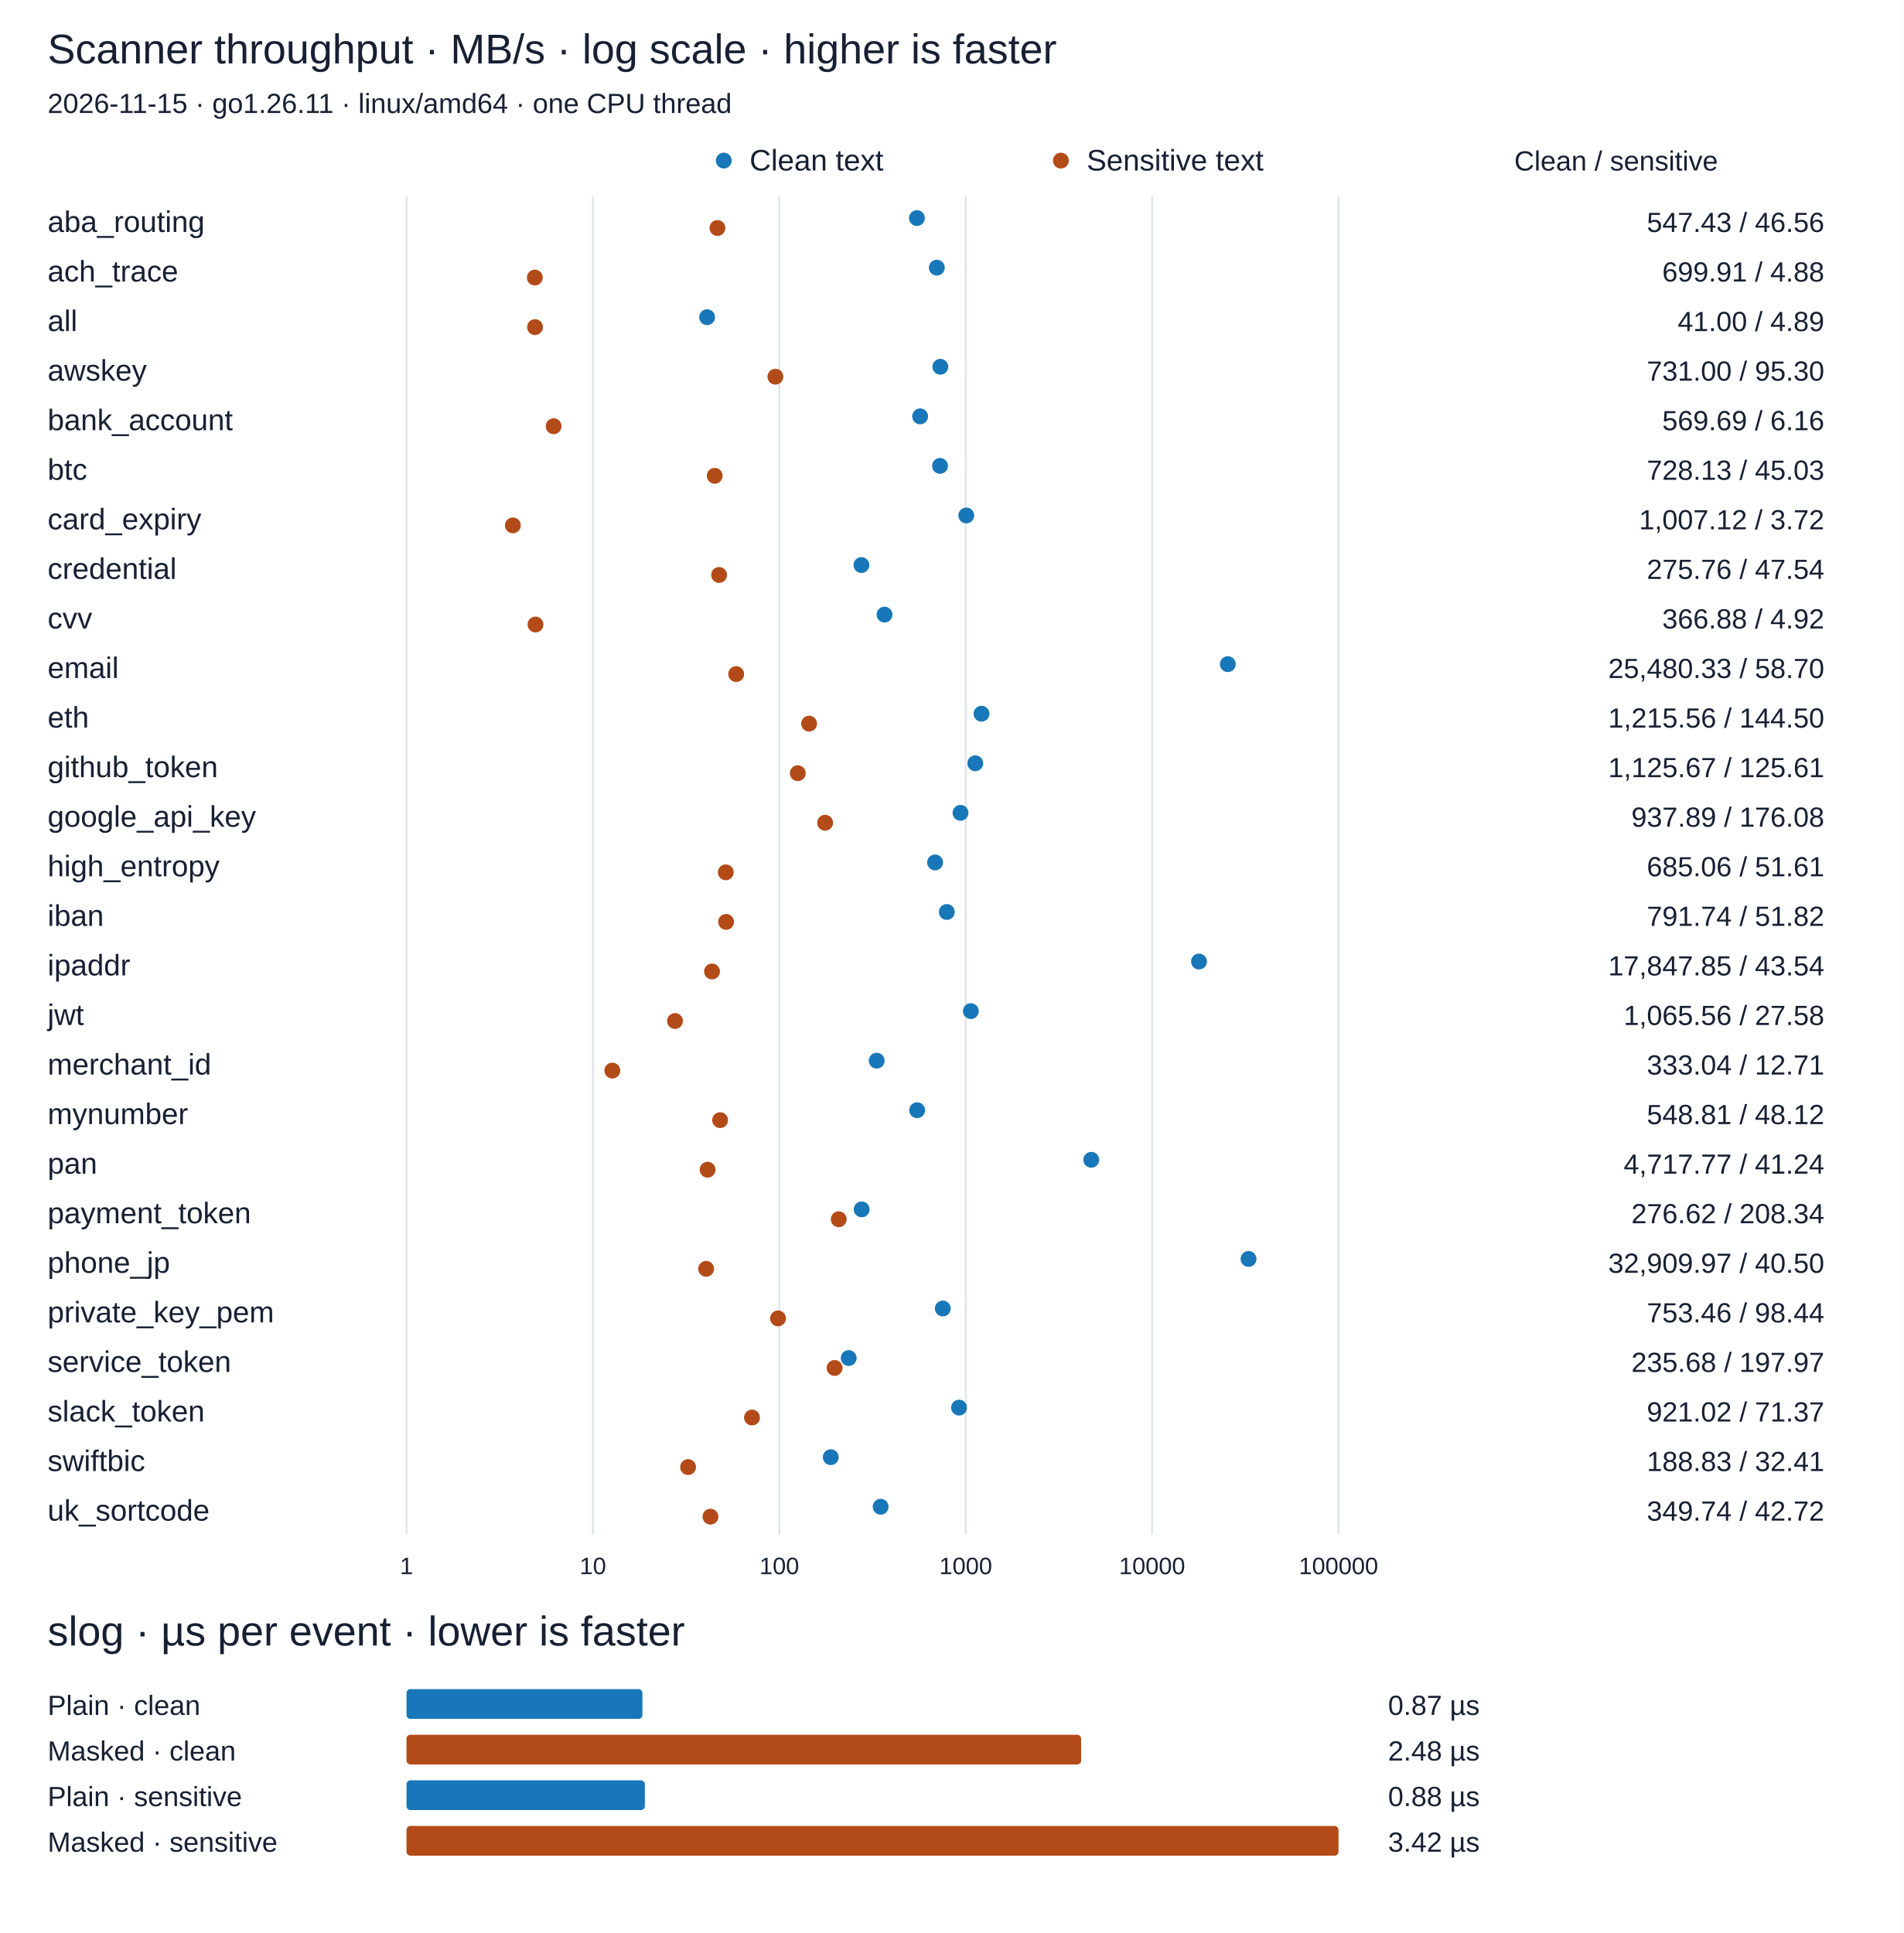
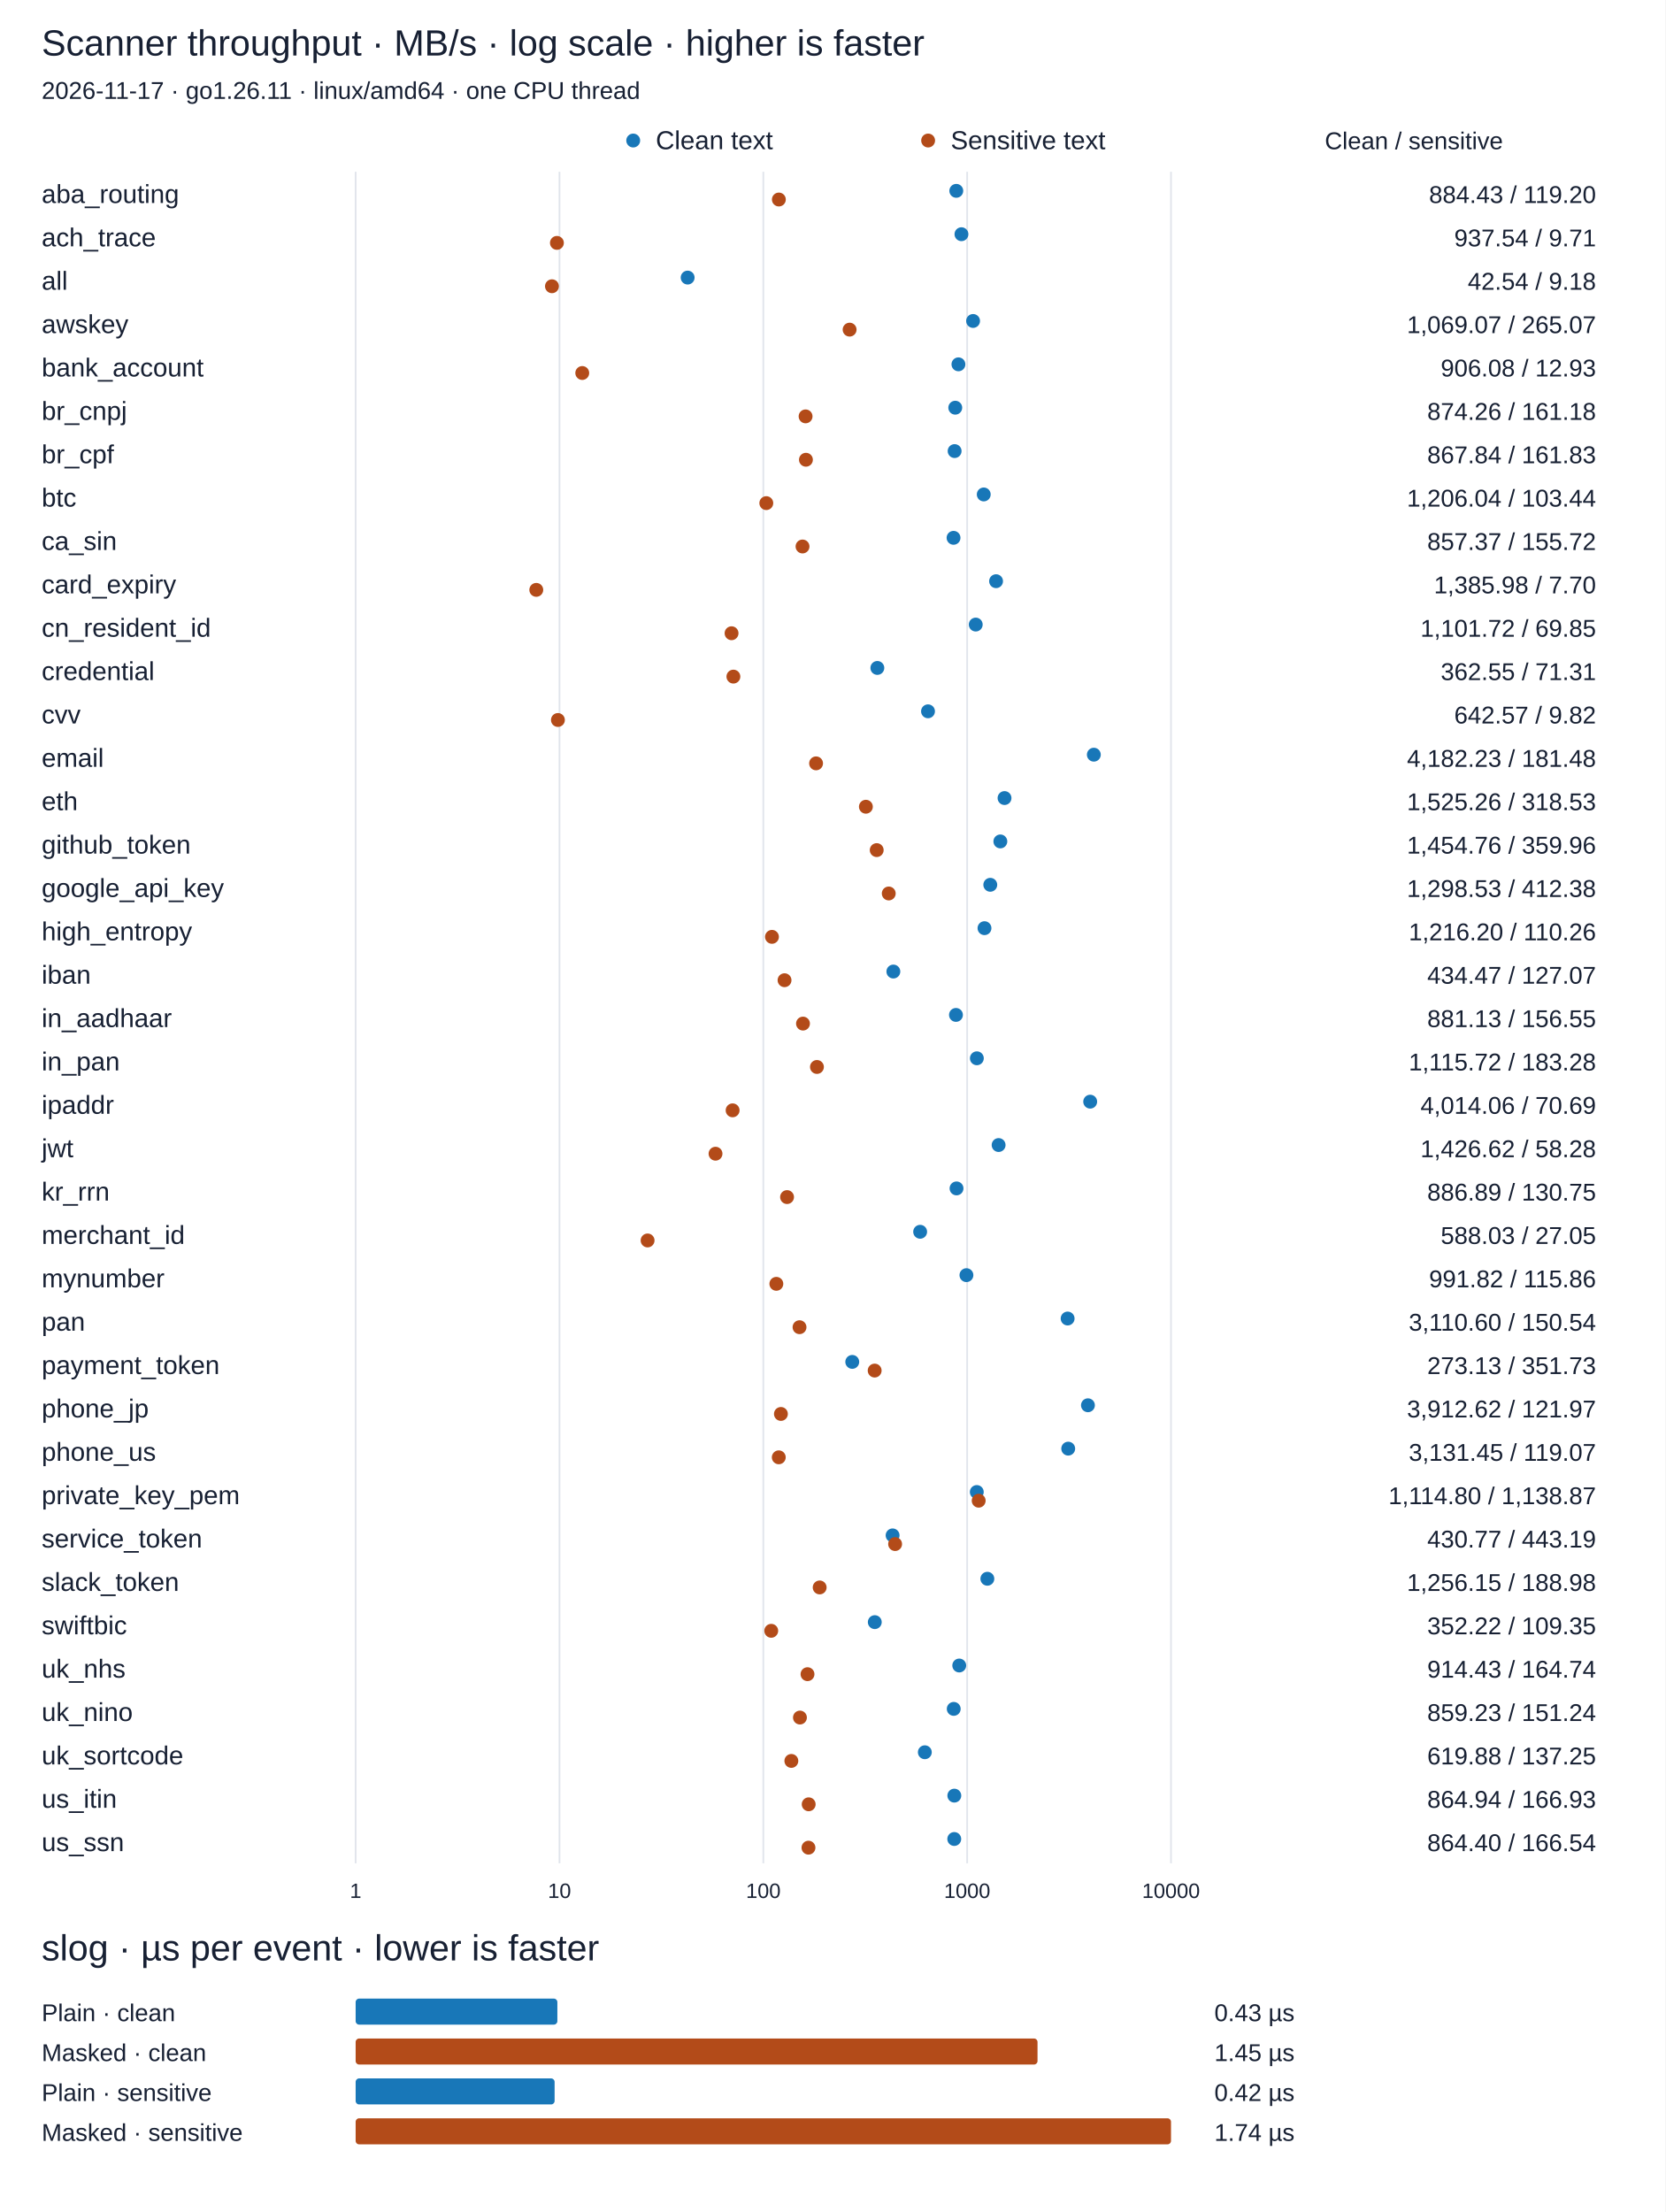
- <svg xmlns="http://www.w3.org/2000/svg" width="960" height="975" viewBox="0 0 960 975" role="img">
+ <svg xmlns="http://www.w3.org/2000/svg" width="960" height="1275" viewBox="0 0 960 1275" role="img">
  <rect width="100%" height="100%" fill="white" />
  <g font-family="Arial, sans-serif" font-size="15" fill="#172033">
    <text x="24" y="32" font-size="21" fill="#172033" text-anchor="start">Scanner throughput · MB/s · log scale · higher is faster</text>
-     <text x="24" y="57" font-size="14" fill="#172033" text-anchor="start">2026-11-15 · go1.26.11 · linux/amd64 · one CPU thread</text>
+     <text x="24" y="57" font-size="14" fill="#172033" text-anchor="start">2026-11-17 · go1.26.11 · linux/amd64 · one CPU thread</text>
    <circle cx="365.00" cy="81" r="4" fill="#1877b8" />
    <text x="378" y="86" font-size="15" fill="#172033" text-anchor="start">Clean text</text>
    <circle cx="535.00" cy="81" r="4" fill="#b34b19" />
    <text x="548" y="86" font-size="15" fill="#172033" text-anchor="start">Sensitive text</text>
    <text x="815" y="86" font-size="14" fill="#172033" text-anchor="middle">Clean / sensitive</text>
-     <path d="M205.0,99 L205.0,774" stroke="#e1e5ec" />
-     <text x="205.0" y="794" font-size="12" fill="#172033" text-anchor="middle">1</text>
-     <path d="M299.0,99 L299.0,774" stroke="#e1e5ec" />
-     <text x="299.0" y="794" font-size="12" fill="#172033" text-anchor="middle">10</text>
-     <path d="M393.0,99 L393.0,774" stroke="#e1e5ec" />
-     <text x="393.0" y="794" font-size="12" fill="#172033" text-anchor="middle">100</text>
-     <path d="M487.0,99 L487.0,774" stroke="#e1e5ec" />
-     <text x="487.0" y="794" font-size="12" fill="#172033" text-anchor="middle">1000</text>
-     <path d="M581.0,99 L581.0,774" stroke="#e1e5ec" />
-     <text x="581.0" y="794" font-size="12" fill="#172033" text-anchor="middle">10000</text>
-     <path d="M675.0,99 L675.0,774" stroke="#e1e5ec" />
-     <text x="675.0" y="794" font-size="12" fill="#172033" text-anchor="middle">100000</text>
+     <path d="M205.0,99 L205.0,1074" stroke="#e1e5ec" />
+     <text x="205.0" y="1094" font-size="12" fill="#172033" text-anchor="middle">1</text>
+     <path d="M322.5,99 L322.5,1074" stroke="#e1e5ec" />
+     <text x="322.5" y="1094" font-size="12" fill="#172033" text-anchor="middle">10</text>
+     <path d="M440.0,99 L440.0,1074" stroke="#e1e5ec" />
+     <text x="440.0" y="1094" font-size="12" fill="#172033" text-anchor="middle">100</text>
+     <path d="M557.5,99 L557.5,1074" stroke="#e1e5ec" />
+     <text x="557.5" y="1094" font-size="12" fill="#172033" text-anchor="middle">1000</text>
+     <path d="M675.0,99 L675.0,1074" stroke="#e1e5ec" />
+     <text x="675.0" y="1094" font-size="12" fill="#172033" text-anchor="middle">10000</text>
    <text x="24" y="117" font-size="15" fill="#172033" text-anchor="start">aba_routing</text>
-     <circle cx="462.40" cy="110" r="4" fill="#1877b8" />
-     <circle cx="361.80" cy="115" r="4" fill="#b34b19" />
-     <text x="920" y="117" font-size="14" fill="#172033" text-anchor="end">547.43 / 46.56</text>
+     <circle cx="551.23" cy="110" r="4" fill="#1877b8" />
+     <circle cx="448.96" cy="115" r="4" fill="#b34b19" />
+     <text x="920" y="117" font-size="14" fill="#172033" text-anchor="end">884.43 / 119.20</text>
    <text x="24" y="142" font-size="15" fill="#172033" text-anchor="start">ach_trace</text>
-     <circle cx="472.43" cy="135" r="4" fill="#1877b8" />
-     <circle cx="269.71" cy="140" r="4" fill="#b34b19" />
-     <text x="920" y="142" font-size="14" fill="#172033" text-anchor="end">699.91 / 4.88</text>
+     <circle cx="554.21" cy="135" r="4" fill="#1877b8" />
+     <circle cx="321.02" cy="140" r="4" fill="#b34b19" />
+     <text x="920" y="142" font-size="14" fill="#172033" text-anchor="end">937.54 / 9.71</text>
    <text x="24" y="167" font-size="15" fill="#172033" text-anchor="start">all</text>
-     <circle cx="356.60" cy="160" r="4" fill="#1877b8" />
-     <circle cx="269.80" cy="165" r="4" fill="#b34b19" />
-     <text x="920" y="167" font-size="14" fill="#172033" text-anchor="end">41.00 / 4.89</text>
+     <circle cx="396.38" cy="160" r="4" fill="#1877b8" />
+     <circle cx="318.16" cy="165" r="4" fill="#b34b19" />
+     <text x="920" y="167" font-size="14" fill="#172033" text-anchor="end">42.54 / 9.18</text>
    <text x="24" y="192" font-size="15" fill="#172033" text-anchor="start">awskey</text>
-     <circle cx="474.21" cy="185" r="4" fill="#1877b8" />
-     <circle cx="391.03" cy="190" r="4" fill="#b34b19" />
-     <text x="920" y="192" font-size="14" fill="#172033" text-anchor="end">731.00 / 95.30</text>
+     <circle cx="560.91" cy="185" r="4" fill="#1877b8" />
+     <circle cx="489.74" cy="190" r="4" fill="#b34b19" />
+     <text x="920" y="192" font-size="14" fill="#172033" text-anchor="end">1,069.07 / 265.07</text>
    <text x="24" y="217" font-size="15" fill="#172033" text-anchor="start">bank_account</text>
-     <circle cx="464.03" cy="210" r="4" fill="#1877b8" />
-     <circle cx="279.19" cy="215" r="4" fill="#b34b19" />
-     <text x="920" y="217" font-size="14" fill="#172033" text-anchor="end">569.69 / 6.16</text>
-     <text x="24" y="242" font-size="15" fill="#172033" text-anchor="start">btc</text>
-     <circle cx="474.05" cy="235" r="4" fill="#1877b8" />
-     <circle cx="360.43" cy="240" r="4" fill="#b34b19" />
-     <text x="920" y="242" font-size="14" fill="#172033" text-anchor="end">728.13 / 45.03</text>
-     <text x="24" y="267" font-size="15" fill="#172033" text-anchor="start">card_expiry</text>
-     <circle cx="487.29" cy="260" r="4" fill="#1877b8" />
-     <circle cx="258.63" cy="265" r="4" fill="#b34b19" />
-     <text x="920" y="267" font-size="14" fill="#172033" text-anchor="end">1,007.12 / 3.72</text>
-     <text x="24" y="292" font-size="15" fill="#172033" text-anchor="start">credential</text>
-     <circle cx="434.41" cy="285" r="4" fill="#1877b8" />
-     <circle cx="362.64" cy="290" r="4" fill="#b34b19" />
-     <text x="920" y="292" font-size="14" fill="#172033" text-anchor="end">275.76 / 47.54</text>
-     <text x="24" y="317" font-size="15" fill="#172033" text-anchor="start">cvv</text>
-     <circle cx="446.07" cy="310" r="4" fill="#1877b8" />
-     <circle cx="270.04" cy="315" r="4" fill="#b34b19" />
-     <text x="920" y="317" font-size="14" fill="#172033" text-anchor="end">366.88 / 4.92</text>
-     <text x="24" y="342" font-size="15" fill="#172033" text-anchor="start">email</text>
-     <circle cx="619.18" cy="335" r="4" fill="#1877b8" />
-     <circle cx="371.25" cy="340" r="4" fill="#b34b19" />
-     <text x="920" y="342" font-size="14" fill="#172033" text-anchor="end">25,480.33 / 58.70</text>
-     <text x="24" y="367" font-size="15" fill="#172033" text-anchor="start">eth</text>
-     <circle cx="494.97" cy="360" r="4" fill="#1877b8" />
-     <circle cx="408.03" cy="365" r="4" fill="#b34b19" />
-     <text x="920" y="367" font-size="14" fill="#172033" text-anchor="end">1,215.56 / 144.50</text>
-     <text x="24" y="392" font-size="15" fill="#172033" text-anchor="start">github_token</text>
-     <circle cx="491.83" cy="385" r="4" fill="#1877b8" />
-     <circle cx="402.31" cy="390" r="4" fill="#b34b19" />
-     <text x="920" y="392" font-size="14" fill="#172033" text-anchor="end">1,125.67 / 125.61</text>
-     <text x="24" y="417" font-size="15" fill="#172033" text-anchor="start">google_api_key</text>
-     <circle cx="484.38" cy="410" r="4" fill="#1877b8" />
-     <circle cx="416.10" cy="415" r="4" fill="#b34b19" />
-     <text x="920" y="417" font-size="14" fill="#172033" text-anchor="end">937.89 / 176.08</text>
-     <text x="24" y="442" font-size="15" fill="#172033" text-anchor="start">high_entropy</text>
-     <circle cx="471.56" cy="435" r="4" fill="#1877b8" />
-     <circle cx="366.00" cy="440" r="4" fill="#b34b19" />
-     <text x="920" y="442" font-size="14" fill="#172033" text-anchor="end">685.06 / 51.61</text>
-     <text x="24" y="467" font-size="15" fill="#172033" text-anchor="start">iban</text>
-     <circle cx="477.47" cy="460" r="4" fill="#1877b8" />
-     <circle cx="366.16" cy="465" r="4" fill="#b34b19" />
-     <text x="920" y="467" font-size="14" fill="#172033" text-anchor="end">791.74 / 51.82</text>
-     <text x="24" y="492" font-size="15" fill="#172033" text-anchor="start">ipaddr</text>
-     <circle cx="604.65" cy="485" r="4" fill="#1877b8" />
-     <circle cx="359.06" cy="490" r="4" fill="#b34b19" />
-     <text x="920" y="492" font-size="14" fill="#172033" text-anchor="end">17,847.85 / 43.54</text>
-     <text x="24" y="517" font-size="15" fill="#172033" text-anchor="start">jwt</text>
-     <circle cx="489.59" cy="510" r="4" fill="#1877b8" />
-     <circle cx="340.41" cy="515" r="4" fill="#b34b19" />
-     <text x="920" y="517" font-size="14" fill="#172033" text-anchor="end">1,065.56 / 27.58</text>
-     <text x="24" y="542" font-size="15" fill="#172033" text-anchor="start">merchant_id</text>
-     <circle cx="442.11" cy="535" r="4" fill="#1877b8" />
-     <circle cx="308.79" cy="540" r="4" fill="#b34b19" />
-     <text x="920" y="542" font-size="14" fill="#172033" text-anchor="end">333.04 / 12.71</text>
-     <text x="24" y="567" font-size="15" fill="#172033" text-anchor="start">mynumber</text>
-     <circle cx="462.51" cy="560" r="4" fill="#1877b8" />
-     <circle cx="363.14" cy="565" r="4" fill="#b34b19" />
-     <text x="920" y="567" font-size="14" fill="#172033" text-anchor="end">548.81 / 48.12</text>
-     <text x="24" y="592" font-size="15" fill="#172033" text-anchor="start">pan</text>
-     <circle cx="550.33" cy="585" r="4" fill="#1877b8" />
-     <circle cx="356.84" cy="590" r="4" fill="#b34b19" />
-     <text x="920" y="592" font-size="14" fill="#172033" text-anchor="end">4,717.77 / 41.24</text>
-     <text x="24" y="617" font-size="15" fill="#172033" text-anchor="start">payment_token</text>
-     <circle cx="434.54" cy="610" r="4" fill="#1877b8" />
-     <circle cx="422.97" cy="615" r="4" fill="#b34b19" />
-     <text x="920" y="617" font-size="14" fill="#172033" text-anchor="end">276.62 / 208.34</text>
-     <text x="24" y="642" font-size="15" fill="#172033" text-anchor="start">phone_jp</text>
-     <circle cx="629.63" cy="635" r="4" fill="#1877b8" />
-     <circle cx="356.10" cy="640" r="4" fill="#b34b19" />
-     <text x="920" y="642" font-size="14" fill="#172033" text-anchor="end">32,909.97 / 40.50</text>
-     <text x="24" y="667" font-size="15" fill="#172033" text-anchor="start">private_key_pem</text>
-     <circle cx="475.44" cy="660" r="4" fill="#1877b8" />
-     <circle cx="392.36" cy="665" r="4" fill="#b34b19" />
-     <text x="920" y="667" font-size="14" fill="#172033" text-anchor="end">753.46 / 98.44</text>
-     <text x="24" y="692" font-size="15" fill="#172033" text-anchor="start">service_token</text>
-     <circle cx="428.00" cy="685" r="4" fill="#1877b8" />
-     <circle cx="420.88" cy="690" r="4" fill="#b34b19" />
-     <text x="920" y="692" font-size="14" fill="#172033" text-anchor="end">235.68 / 197.97</text>
-     <text x="24" y="717" font-size="15" fill="#172033" text-anchor="start">slack_token</text>
-     <circle cx="483.64" cy="710" r="4" fill="#1877b8" />
-     <circle cx="379.23" cy="715" r="4" fill="#b34b19" />
-     <text x="920" y="717" font-size="14" fill="#172033" text-anchor="end">921.02 / 71.37</text>
-     <text x="24" y="742" font-size="15" fill="#172033" text-anchor="start">swiftbic</text>
-     <circle cx="418.95" cy="735" r="4" fill="#1877b8" />
-     <circle cx="347.00" cy="740" r="4" fill="#b34b19" />
-     <text x="920" y="742" font-size="14" fill="#172033" text-anchor="end">188.83 / 32.41</text>
-     <text x="24" y="767" font-size="15" fill="#172033" text-anchor="start">uk_sortcode</text>
-     <circle cx="444.11" cy="760" r="4" fill="#1877b8" />
-     <circle cx="358.28" cy="765" r="4" fill="#b34b19" />
-     <text x="920" y="767" font-size="14" fill="#172033" text-anchor="end">349.74 / 42.72</text>
-     <text x="24" y="830" font-size="21" fill="#172033" text-anchor="start">slog · µs per event · lower is faster</text>
-     <text x="24" y="865" font-size="14" fill="#172033" text-anchor="start">Plain · clean</text>
-     <rect x="205" y="852" width="118.98" height="15" rx="2" fill="#1877b8" />
-     <text x="700" y="865" font-size="14" fill="#172033" text-anchor="start">0.87 µs</text>
-     <text x="24" y="888" font-size="14" fill="#172033" text-anchor="start">Masked · clean</text>
-     <rect x="205" y="875" width="340.21" height="15" rx="2" fill="#b34b19" />
-     <text x="700" y="888" font-size="14" fill="#172033" text-anchor="start">2.48 µs</text>
-     <text x="24" y="911" font-size="14" fill="#172033" text-anchor="start">Plain · sensitive</text>
-     <rect x="205" y="898" width="120.20" height="15" rx="2" fill="#1877b8" />
-     <text x="700" y="911" font-size="14" fill="#172033" text-anchor="start">0.88 µs</text>
-     <text x="24" y="934" font-size="14" fill="#172033" text-anchor="start">Masked · sensitive</text>
-     <rect x="205" y="921" width="470.00" height="15" rx="2" fill="#b34b19" />
-     <text x="700" y="934" font-size="14" fill="#172033" text-anchor="start">3.42 µs</text>
+     <circle cx="552.47" cy="210" r="4" fill="#1877b8" />
+     <circle cx="335.63" cy="215" r="4" fill="#b34b19" />
+     <text x="920" y="217" font-size="14" fill="#172033" text-anchor="end">906.08 / 12.93</text>
+     <text x="24" y="242" font-size="15" fill="#172033" text-anchor="start">br_cnpj</text>
+     <circle cx="550.64" cy="235" r="4" fill="#1877b8" />
+     <circle cx="464.36" cy="240" r="4" fill="#b34b19" />
+     <text x="920" y="242" font-size="14" fill="#172033" text-anchor="end">874.26 / 161.18</text>
+     <text x="24" y="267" font-size="15" fill="#172033" text-anchor="start">br_cpf</text>
+     <circle cx="550.27" cy="260" r="4" fill="#1877b8" />
+     <circle cx="464.56" cy="265" r="4" fill="#b34b19" />
+     <text x="920" y="267" font-size="14" fill="#172033" text-anchor="end">867.84 / 161.83</text>
+     <text x="24" y="292" font-size="15" fill="#172033" text-anchor="start">btc</text>
+     <circle cx="567.06" cy="285" r="4" fill="#1877b8" />
+     <circle cx="441.72" cy="290" r="4" fill="#b34b19" />
+     <text x="920" y="292" font-size="14" fill="#172033" text-anchor="end">1,206.04 / 103.44</text>
+     <text x="24" y="317" font-size="15" fill="#172033" text-anchor="start">ca_sin</text>
+     <circle cx="549.65" cy="310" r="4" fill="#1877b8" />
+     <circle cx="462.60" cy="315" r="4" fill="#b34b19" />
+     <text x="920" y="317" font-size="14" fill="#172033" text-anchor="end">857.37 / 155.72</text>
+     <text x="24" y="342" font-size="15" fill="#172033" text-anchor="start">card_expiry</text>
+     <circle cx="574.16" cy="335" r="4" fill="#1877b8" />
+     <circle cx="309.13" cy="340" r="4" fill="#b34b19" />
+     <text x="920" y="342" font-size="14" fill="#172033" text-anchor="end">1,385.98 / 7.70</text>
+     <text x="24" y="367" font-size="15" fill="#172033" text-anchor="start">cn_resident_id</text>
+     <circle cx="562.44" cy="360" r="4" fill="#1877b8" />
+     <circle cx="421.69" cy="365" r="4" fill="#b34b19" />
+     <text x="920" y="367" font-size="14" fill="#172033" text-anchor="end">1,101.72 / 69.85</text>
+     <text x="24" y="392" font-size="15" fill="#172033" text-anchor="start">credential</text>
+     <circle cx="505.73" cy="385" r="4" fill="#1877b8" />
+     <circle cx="422.75" cy="390" r="4" fill="#b34b19" />
+     <text x="920" y="392" font-size="14" fill="#172033" text-anchor="end">362.55 / 71.31</text>
+     <text x="24" y="417" font-size="15" fill="#172033" text-anchor="start">cvv</text>
+     <circle cx="534.93" cy="410" r="4" fill="#1877b8" />
+     <circle cx="321.60" cy="415" r="4" fill="#b34b19" />
+     <text x="920" y="417" font-size="14" fill="#172033" text-anchor="end">642.57 / 9.82</text>
+     <text x="24" y="442" font-size="15" fill="#172033" text-anchor="start">email</text>
+     <circle cx="630.52" cy="435" r="4" fill="#1877b8" />
+     <circle cx="470.41" cy="440" r="4" fill="#b34b19" />
+     <text x="920" y="442" font-size="14" fill="#172033" text-anchor="end">4,182.23 / 181.48</text>
+     <text x="24" y="467" font-size="15" fill="#172033" text-anchor="start">eth</text>
+     <circle cx="579.04" cy="460" r="4" fill="#1877b8" />
+     <circle cx="499.12" cy="465" r="4" fill="#b34b19" />
+     <text x="920" y="467" font-size="14" fill="#172033" text-anchor="end">1,525.26 / 318.53</text>
+     <text x="24" y="492" font-size="15" fill="#172033" text-anchor="start">github_token</text>
+     <circle cx="576.63" cy="485" r="4" fill="#1877b8" />
+     <circle cx="505.36" cy="490" r="4" fill="#b34b19" />
+     <text x="920" y="492" font-size="14" fill="#172033" text-anchor="end">1,454.76 / 359.96</text>
+     <text x="24" y="517" font-size="15" fill="#172033" text-anchor="start">google_api_key</text>
+     <circle cx="570.83" cy="510" r="4" fill="#1877b8" />
+     <circle cx="512.30" cy="515" r="4" fill="#b34b19" />
+     <text x="920" y="517" font-size="14" fill="#172033" text-anchor="end">1,298.53 / 412.38</text>
+     <text x="24" y="542" font-size="15" fill="#172033" text-anchor="start">high_entropy</text>
+     <circle cx="567.49" cy="535" r="4" fill="#1877b8" />
+     <circle cx="444.98" cy="540" r="4" fill="#b34b19" />
+     <text x="920" y="542" font-size="14" fill="#172033" text-anchor="end">1,216.20 / 110.26</text>
+     <text x="24" y="567" font-size="15" fill="#172033" text-anchor="start">iban</text>
+     <circle cx="514.96" cy="560" r="4" fill="#1877b8" />
+     <circle cx="452.23" cy="565" r="4" fill="#b34b19" />
+     <text x="920" y="567" font-size="14" fill="#172033" text-anchor="end">434.47 / 127.07</text>
+     <text x="24" y="592" font-size="15" fill="#172033" text-anchor="start">in_aadhaar</text>
+     <circle cx="551.04" cy="585" r="4" fill="#1877b8" />
+     <circle cx="462.87" cy="590" r="4" fill="#b34b19" />
+     <text x="920" y="592" font-size="14" fill="#172033" text-anchor="end">881.13 / 156.55</text>
+     <text x="24" y="617" font-size="15" fill="#172033" text-anchor="start">in_pan</text>
+     <circle cx="563.09" cy="610" r="4" fill="#1877b8" />
+     <circle cx="470.91" cy="615" r="4" fill="#b34b19" />
+     <text x="920" y="617" font-size="14" fill="#172033" text-anchor="end">1,115.72 / 183.28</text>
+     <text x="24" y="642" font-size="15" fill="#172033" text-anchor="start">ipaddr</text>
+     <circle cx="628.42" cy="635" r="4" fill="#1877b8" />
+     <circle cx="422.30" cy="640" r="4" fill="#b34b19" />
+     <text x="920" y="642" font-size="14" fill="#172033" text-anchor="end">4,014.06 / 70.69</text>
+     <text x="24" y="667" font-size="15" fill="#172033" text-anchor="start">jwt</text>
+     <circle cx="575.63" cy="660" r="4" fill="#1877b8" />
+     <circle cx="412.45" cy="665" r="4" fill="#b34b19" />
+     <text x="920" y="667" font-size="14" fill="#172033" text-anchor="end">1,426.62 / 58.28</text>
+     <text x="24" y="692" font-size="15" fill="#172033" text-anchor="start">kr_rrn</text>
+     <circle cx="551.37" cy="685" r="4" fill="#1877b8" />
+     <circle cx="453.68" cy="690" r="4" fill="#b34b19" />
+     <text x="920" y="692" font-size="14" fill="#172033" text-anchor="end">886.89 / 130.75</text>
+     <text x="24" y="717" font-size="15" fill="#172033" text-anchor="start">merchant_id</text>
+     <circle cx="530.40" cy="710" r="4" fill="#1877b8" />
+     <circle cx="373.29" cy="715" r="4" fill="#b34b19" />
+     <text x="920" y="717" font-size="14" fill="#172033" text-anchor="end">588.03 / 27.05</text>
+     <text x="24" y="742" font-size="15" fill="#172033" text-anchor="start">mynumber</text>
+     <circle cx="557.08" cy="735" r="4" fill="#1877b8" />
+     <circle cx="447.51" cy="740" r="4" fill="#b34b19" />
+     <text x="920" y="742" font-size="14" fill="#172033" text-anchor="end">991.82 / 115.86</text>
+     <text x="24" y="767" font-size="15" fill="#172033" text-anchor="start">pan</text>
+     <circle cx="615.41" cy="760" r="4" fill="#1877b8" />
+     <circle cx="460.87" cy="765" r="4" fill="#b34b19" />
+     <text x="920" y="767" font-size="14" fill="#172033" text-anchor="end">3,110.60 / 150.54</text>
+     <text x="24" y="792" font-size="15" fill="#172033" text-anchor="start">payment_token</text>
+     <circle cx="491.27" cy="785" r="4" fill="#1877b8" />
+     <circle cx="504.18" cy="790" r="4" fill="#b34b19" />
+     <text x="920" y="792" font-size="14" fill="#172033" text-anchor="end">273.13 / 351.73</text>
+     <text x="24" y="817" font-size="15" fill="#172033" text-anchor="start">phone_jp</text>
+     <circle cx="627.12" cy="810" r="4" fill="#1877b8" />
+     <circle cx="450.14" cy="815" r="4" fill="#b34b19" />
+     <text x="920" y="817" font-size="14" fill="#172033" text-anchor="end">3,912.62 / 121.97</text>
+     <text x="24" y="842" font-size="15" fill="#172033" text-anchor="start">phone_us</text>
+     <circle cx="615.75" cy="835" r="4" fill="#1877b8" />
+     <circle cx="448.91" cy="840" r="4" fill="#b34b19" />
+     <text x="920" y="842" font-size="14" fill="#172033" text-anchor="end">3,131.45 / 119.07</text>
+     <text x="24" y="867" font-size="15" fill="#172033" text-anchor="start">private_key_pem</text>
+     <circle cx="563.05" cy="860" r="4" fill="#1877b8" />
+     <circle cx="564.14" cy="865" r="4" fill="#b34b19" />
+     <text x="920" y="867" font-size="14" fill="#172033" text-anchor="end">1,114.80 / 1,138.87</text>
+     <text x="24" y="892" font-size="15" fill="#172033" text-anchor="start">service_token</text>
+     <circle cx="514.52" cy="885" r="4" fill="#1877b8" />
+     <circle cx="515.97" cy="890" r="4" fill="#b34b19" />
+     <text x="920" y="892" font-size="14" fill="#172033" text-anchor="end">430.77 / 443.19</text>
+     <text x="24" y="917" font-size="15" fill="#172033" text-anchor="start">slack_token</text>
+     <circle cx="569.14" cy="910" r="4" fill="#1877b8" />
+     <circle cx="472.48" cy="915" r="4" fill="#b34b19" />
+     <text x="920" y="917" font-size="14" fill="#172033" text-anchor="end">1,256.15 / 188.98</text>
+     <text x="24" y="942" font-size="15" fill="#172033" text-anchor="start">swiftbic</text>
+     <circle cx="504.25" cy="935" r="4" fill="#1877b8" />
+     <circle cx="444.56" cy="940" r="4" fill="#b34b19" />
+     <text x="920" y="942" font-size="14" fill="#172033" text-anchor="end">352.22 / 109.35</text>
+     <text x="24" y="967" font-size="15" fill="#172033" text-anchor="start">uk_nhs</text>
+     <circle cx="552.94" cy="960" r="4" fill="#1877b8" />
+     <circle cx="465.47" cy="965" r="4" fill="#b34b19" />
+     <text x="920" y="967" font-size="14" fill="#172033" text-anchor="end">914.43 / 164.74</text>
+     <text x="24" y="992" font-size="15" fill="#172033" text-anchor="start">uk_nino</text>
+     <circle cx="549.76" cy="985" r="4" fill="#1877b8" />
+     <circle cx="461.11" cy="990" r="4" fill="#b34b19" />
+     <text x="920" y="992" font-size="14" fill="#172033" text-anchor="end">859.23 / 151.24</text>
+     <text x="24" y="1017" font-size="15" fill="#172033" text-anchor="start">uk_sortcode</text>
+     <circle cx="533.10" cy="1010" r="4" fill="#1877b8" />
+     <circle cx="456.16" cy="1015" r="4" fill="#b34b19" />
+     <text x="920" y="1017" font-size="14" fill="#172033" text-anchor="end">619.88 / 137.25</text>
+     <text x="24" y="1042" font-size="15" fill="#172033" text-anchor="start">us_itin</text>
+     <circle cx="550.10" cy="1035" r="4" fill="#1877b8" />
+     <circle cx="466.15" cy="1040" r="4" fill="#b34b19" />
+     <text x="920" y="1042" font-size="14" fill="#172033" text-anchor="end">864.94 / 166.93</text>
+     <text x="24" y="1067" font-size="15" fill="#172033" text-anchor="start">us_ssn</text>
+     <circle cx="550.06" cy="1060" r="4" fill="#1877b8" />
+     <circle cx="466.03" cy="1065" r="4" fill="#b34b19" />
+     <text x="920" y="1067" font-size="14" fill="#172033" text-anchor="end">864.40 / 166.54</text>
+     <text x="24" y="1130" font-size="21" fill="#172033" text-anchor="start">slog · µs per event · lower is faster</text>
+     <text x="24" y="1165" font-size="14" fill="#172033" text-anchor="start">Plain · clean</text>
+     <rect x="205" y="1152" width="116.28" height="15" rx="2" fill="#1877b8" />
+     <text x="700" y="1165" font-size="14" fill="#172033" text-anchor="start">0.43 µs</text>
+     <text x="24" y="1188" font-size="14" fill="#172033" text-anchor="start">Masked · clean</text>
+     <rect x="205" y="1175" width="393.06" height="15" rx="2" fill="#b34b19" />
+     <text x="700" y="1188" font-size="14" fill="#172033" text-anchor="start">1.45 µs</text>
+     <text x="24" y="1211" font-size="14" fill="#172033" text-anchor="start">Plain · sensitive</text>
+     <rect x="205" y="1198" width="114.69" height="15" rx="2" fill="#1877b8" />
+     <text x="700" y="1211" font-size="14" fill="#172033" text-anchor="start">0.42 µs</text>
+     <text x="24" y="1234" font-size="14" fill="#172033" text-anchor="start">Masked · sensitive</text>
+     <rect x="205" y="1221" width="470.00" height="15" rx="2" fill="#b34b19" />
+     <text x="700" y="1234" font-size="14" fill="#172033" text-anchor="start">1.74 µs</text>
  </g>
</svg>
